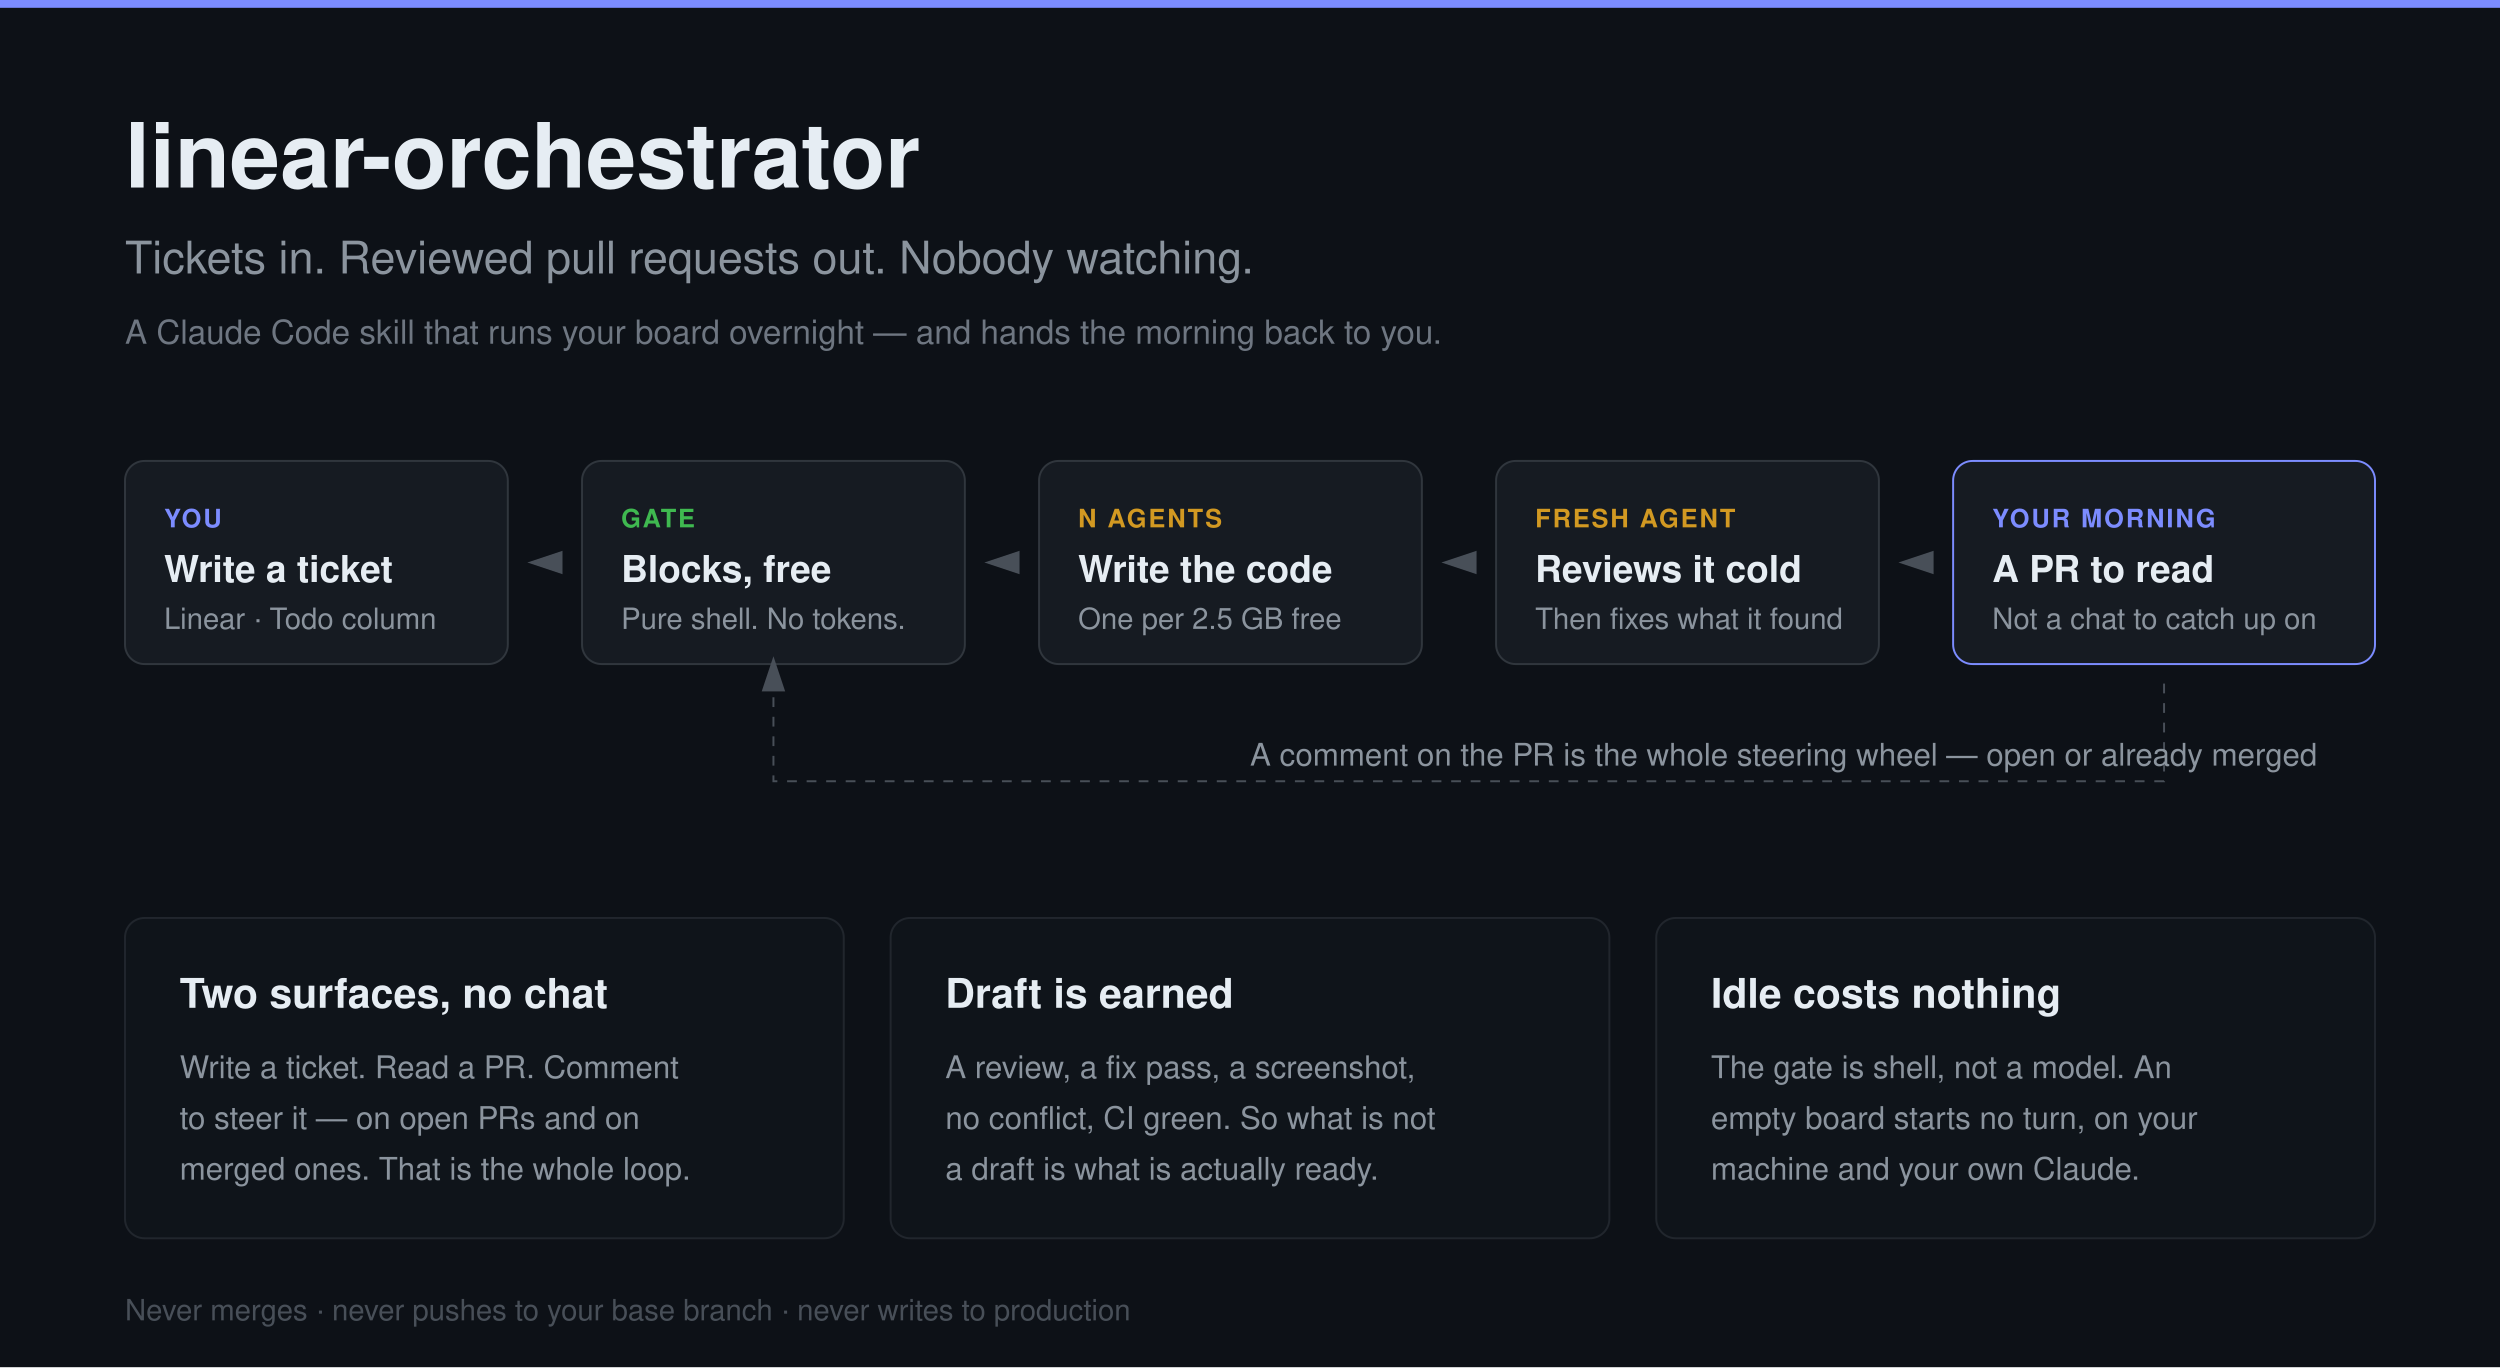
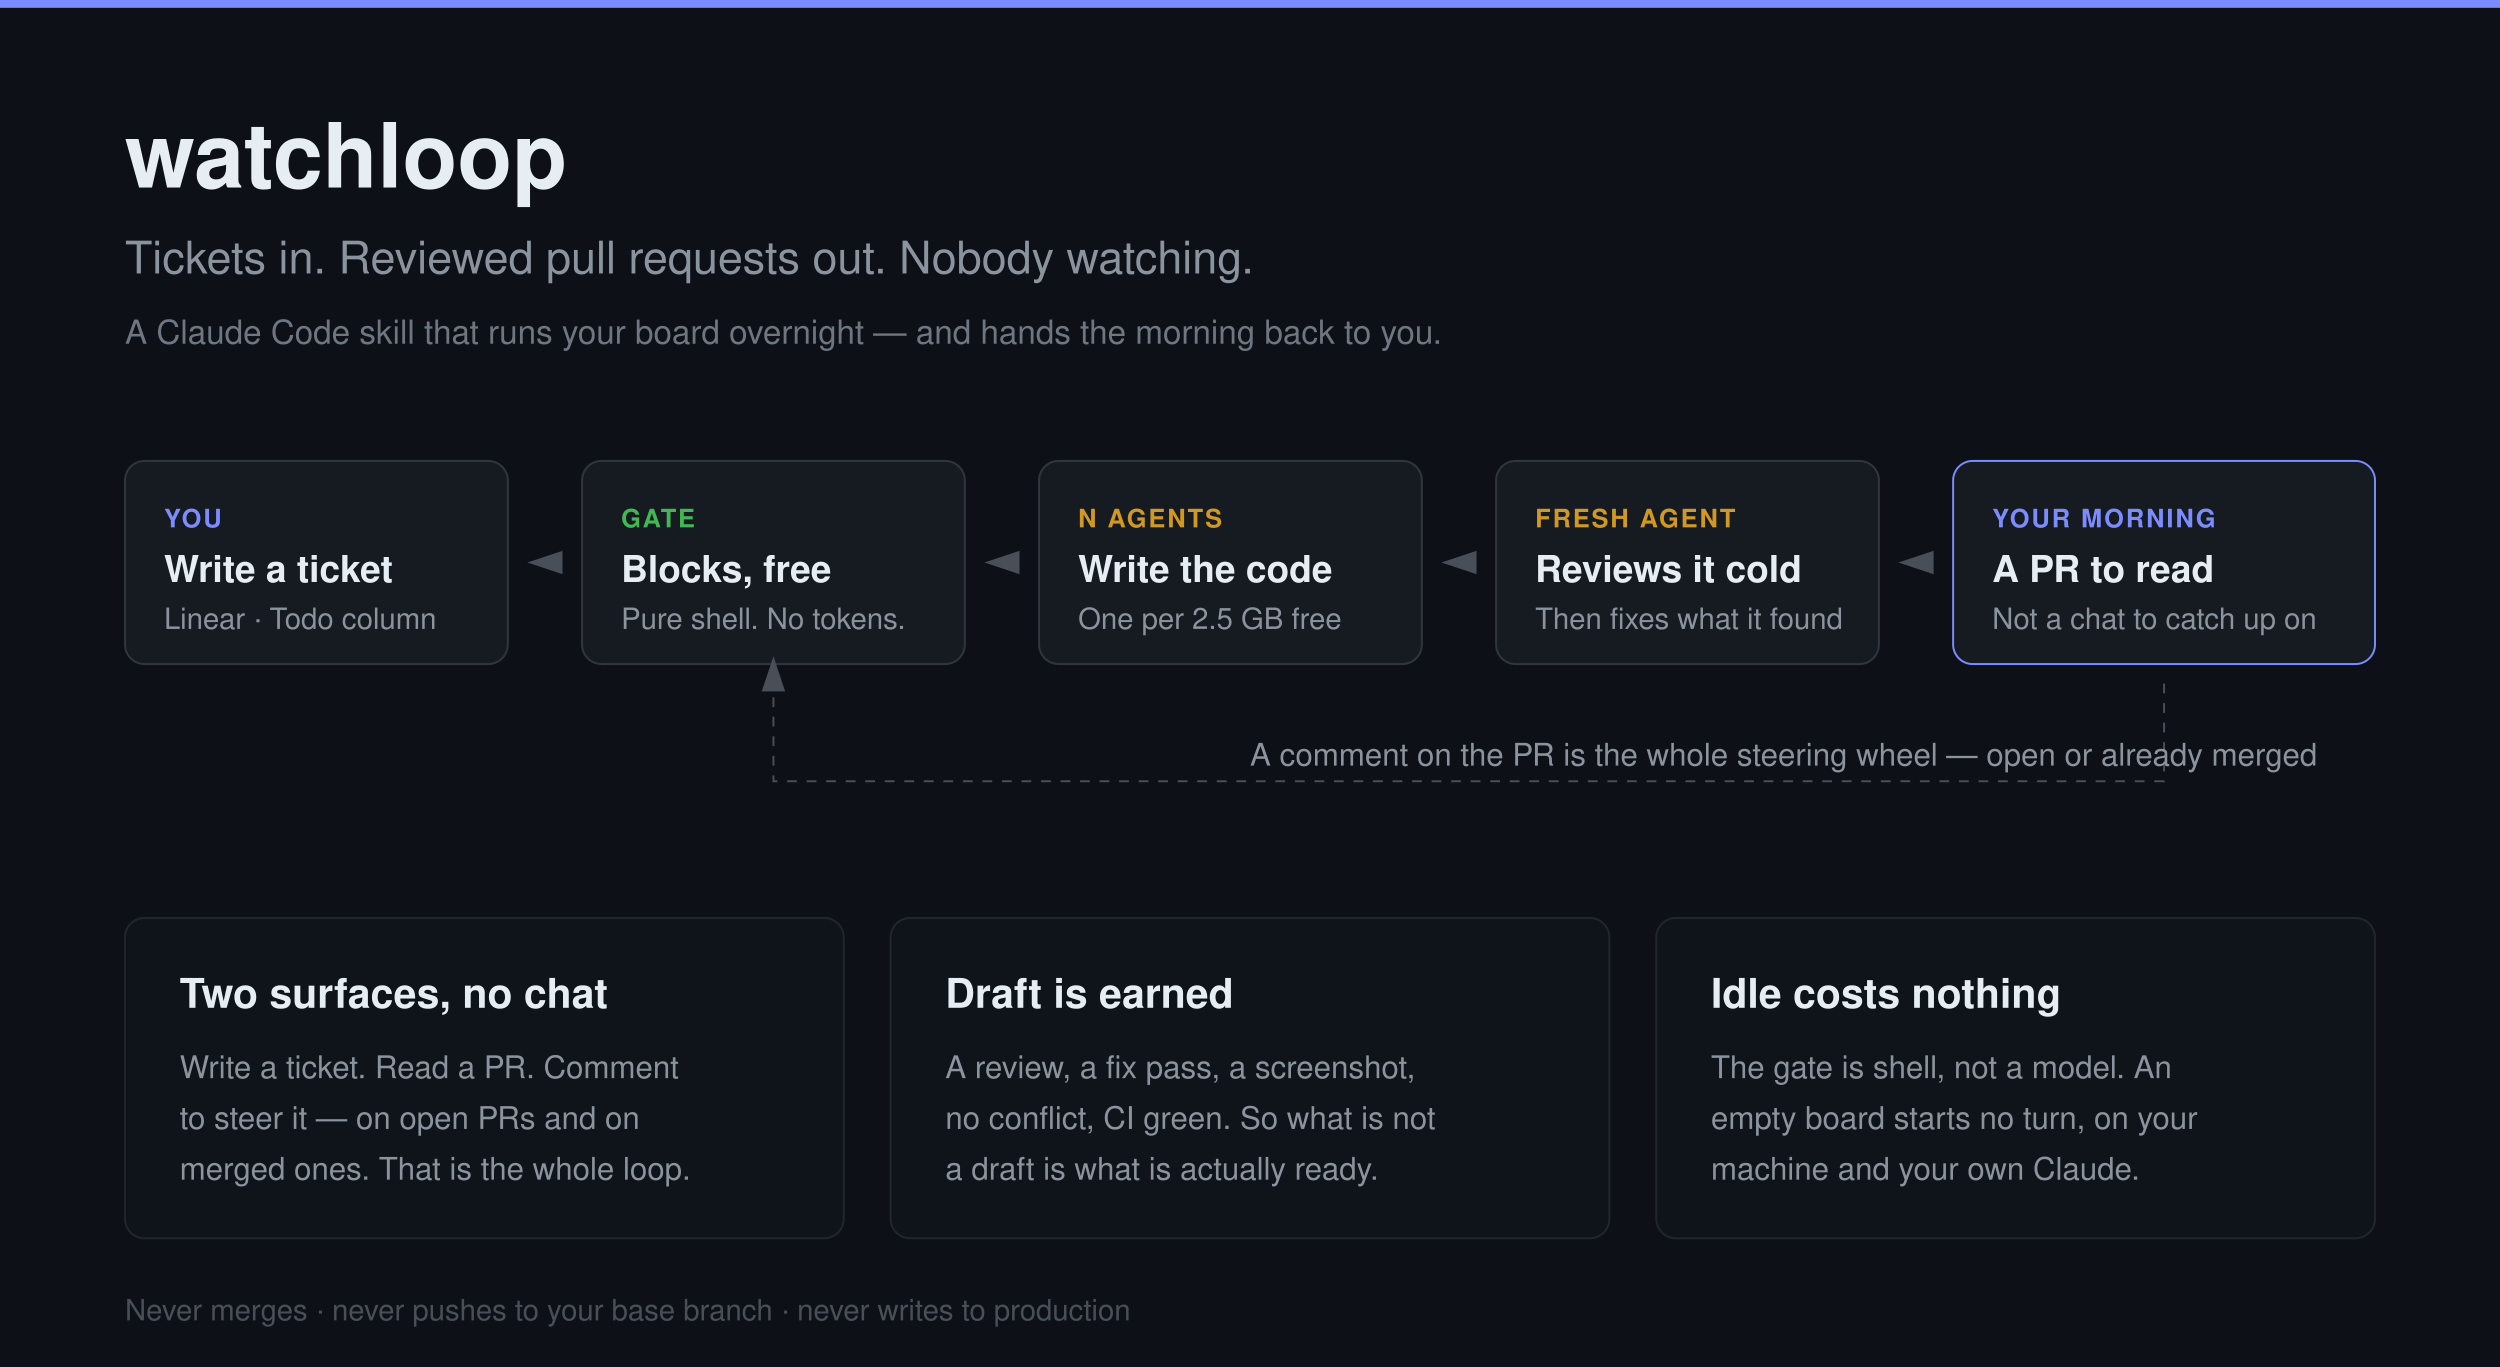
<svg xmlns="http://www.w3.org/2000/svg" viewBox="0 0 1280 700" width="1280" height="700" font-family="ui-sans-serif, -apple-system, Segoe UI, Helvetica, Arial, sans-serif">
  <rect width="1280" height="700" fill="#0d1117" />
  <rect x="0" y="0" width="1280" height="4" fill="#7c8cff" />
-   <text x="64" y="96" fill="#e6edf3" font-size="46" font-weight="700">linear-orchestrator</text>
+   <text x="64" y="96" fill="#e6edf3" font-size="46" font-weight="700">watchloop</text>
  <text x="64" y="140" fill="#8b949e" font-size="23">Tickets in. Reviewed pull requests out. Nobody watching.</text>
  <text x="64" y="176" fill="#6e7681" font-size="17">A Claude Code skill that runs your board overnight — and hands the morning back to you.</text>
  <g>
    <rect x="64" y="236" width="196" height="104" rx="10" fill="#161b22" stroke="#30363d" />
    <text x="84" y="270" fill="#7c8cff" font-size="13" font-weight="700" letter-spacing="1">YOU</text>
    <text x="84" y="298" fill="#e6edf3" font-size="19" font-weight="600">Write a ticket</text>
    <text x="84" y="322" fill="#8b949e" font-size="15">Linear · Todo column</text>
    <polygon points="270,288 288,282 288,294" fill="#484f58" />
    <rect x="298" y="236" width="196" height="104" rx="10" fill="#161b22" stroke="#30363d" />
    <text x="318" y="270" fill="#3fb950" font-size="13" font-weight="700" letter-spacing="1">GATE</text>
    <text x="318" y="298" fill="#e6edf3" font-size="19" font-weight="600">Blocks, free</text>
    <text x="318" y="322" fill="#8b949e" font-size="15">Pure shell. No tokens.</text>
    <polygon points="504,288 522,282 522,294" fill="#484f58" />
    <rect x="532" y="236" width="196" height="104" rx="10" fill="#161b22" stroke="#30363d" />
    <text x="552" y="270" fill="#d29922" font-size="13" font-weight="700" letter-spacing="1">N AGENTS</text>
    <text x="552" y="298" fill="#e6edf3" font-size="19" font-weight="600">Write the code</text>
    <text x="552" y="322" fill="#8b949e" font-size="15">One per 2.5 GB free</text>
    <polygon points="738,288 756,282 756,294" fill="#484f58" />
    <rect x="766" y="236" width="196" height="104" rx="10" fill="#161b22" stroke="#30363d" />
    <text x="786" y="270" fill="#d29922" font-size="13" font-weight="700" letter-spacing="1">FRESH AGENT</text>
    <text x="786" y="298" fill="#e6edf3" font-size="19" font-weight="600">Reviews it cold</text>
    <text x="786" y="322" fill="#8b949e" font-size="15">Then fixes what it found</text>
    <polygon points="972,288 990,282 990,294" fill="#484f58" />
    <rect x="1000" y="236" width="216" height="104" rx="10" fill="#161b22" stroke="#7c8cff" />
    <text x="1020" y="270" fill="#7c8cff" font-size="13" font-weight="700" letter-spacing="1">YOUR MORNING</text>
    <text x="1020" y="298" fill="#e6edf3" font-size="19" font-weight="600">A PR to read</text>
    <text x="1020" y="322" fill="#8b949e" font-size="15">Not a chat to catch up on</text>
  </g>
  <path d="M1108 350 L1108 400 L396 400 L396 352" fill="none" stroke="#484f58" stroke-dasharray="5 5" />
  <polygon points="396,336 390,354 402,354" fill="#484f58" />
  <text x="640" y="392" fill="#8b949e" font-size="16">A comment on the PR is the whole steering wheel — open or already merged</text>
  <g>
    <rect x="64" y="470" width="368" height="164" rx="10" fill="#0f141a" stroke="#21262d" />
    <text x="92" y="516" fill="#e6edf3" font-size="21" font-weight="600">Two surfaces, no chat</text>
    <text x="92" y="552" fill="#8b949e" font-size="16">Write a ticket. Read a PR. Comment</text>
    <text x="92" y="578" fill="#8b949e" font-size="16">to steer it — on open PRs and on</text>
    <text x="92" y="604" fill="#8b949e" font-size="16">merged ones. That is the whole loop.</text>
    <rect x="456" y="470" width="368" height="164" rx="10" fill="#0f141a" stroke="#21262d" />
    <text x="484" y="516" fill="#e6edf3" font-size="21" font-weight="600">Draft is earned</text>
    <text x="484" y="552" fill="#8b949e" font-size="16">A review, a fix pass, a screenshot,</text>
    <text x="484" y="578" fill="#8b949e" font-size="16">no conflict, CI green. So what is not</text>
    <text x="484" y="604" fill="#8b949e" font-size="16">a draft is what is actually ready.</text>
    <rect x="848" y="470" width="368" height="164" rx="10" fill="#0f141a" stroke="#21262d" />
    <text x="876" y="516" fill="#e6edf3" font-size="21" font-weight="600">Idle costs nothing</text>
    <text x="876" y="552" fill="#8b949e" font-size="16">The gate is shell, not a model. An</text>
    <text x="876" y="578" fill="#8b949e" font-size="16">empty board starts no turn, on your</text>
    <text x="876" y="604" fill="#8b949e" font-size="16">machine and your own Claude.</text>
  </g>
  <text x="64" y="676" fill="#484f58" font-size="15">Never merges · never pushes to your base branch · never writes to production</text>
</svg>
